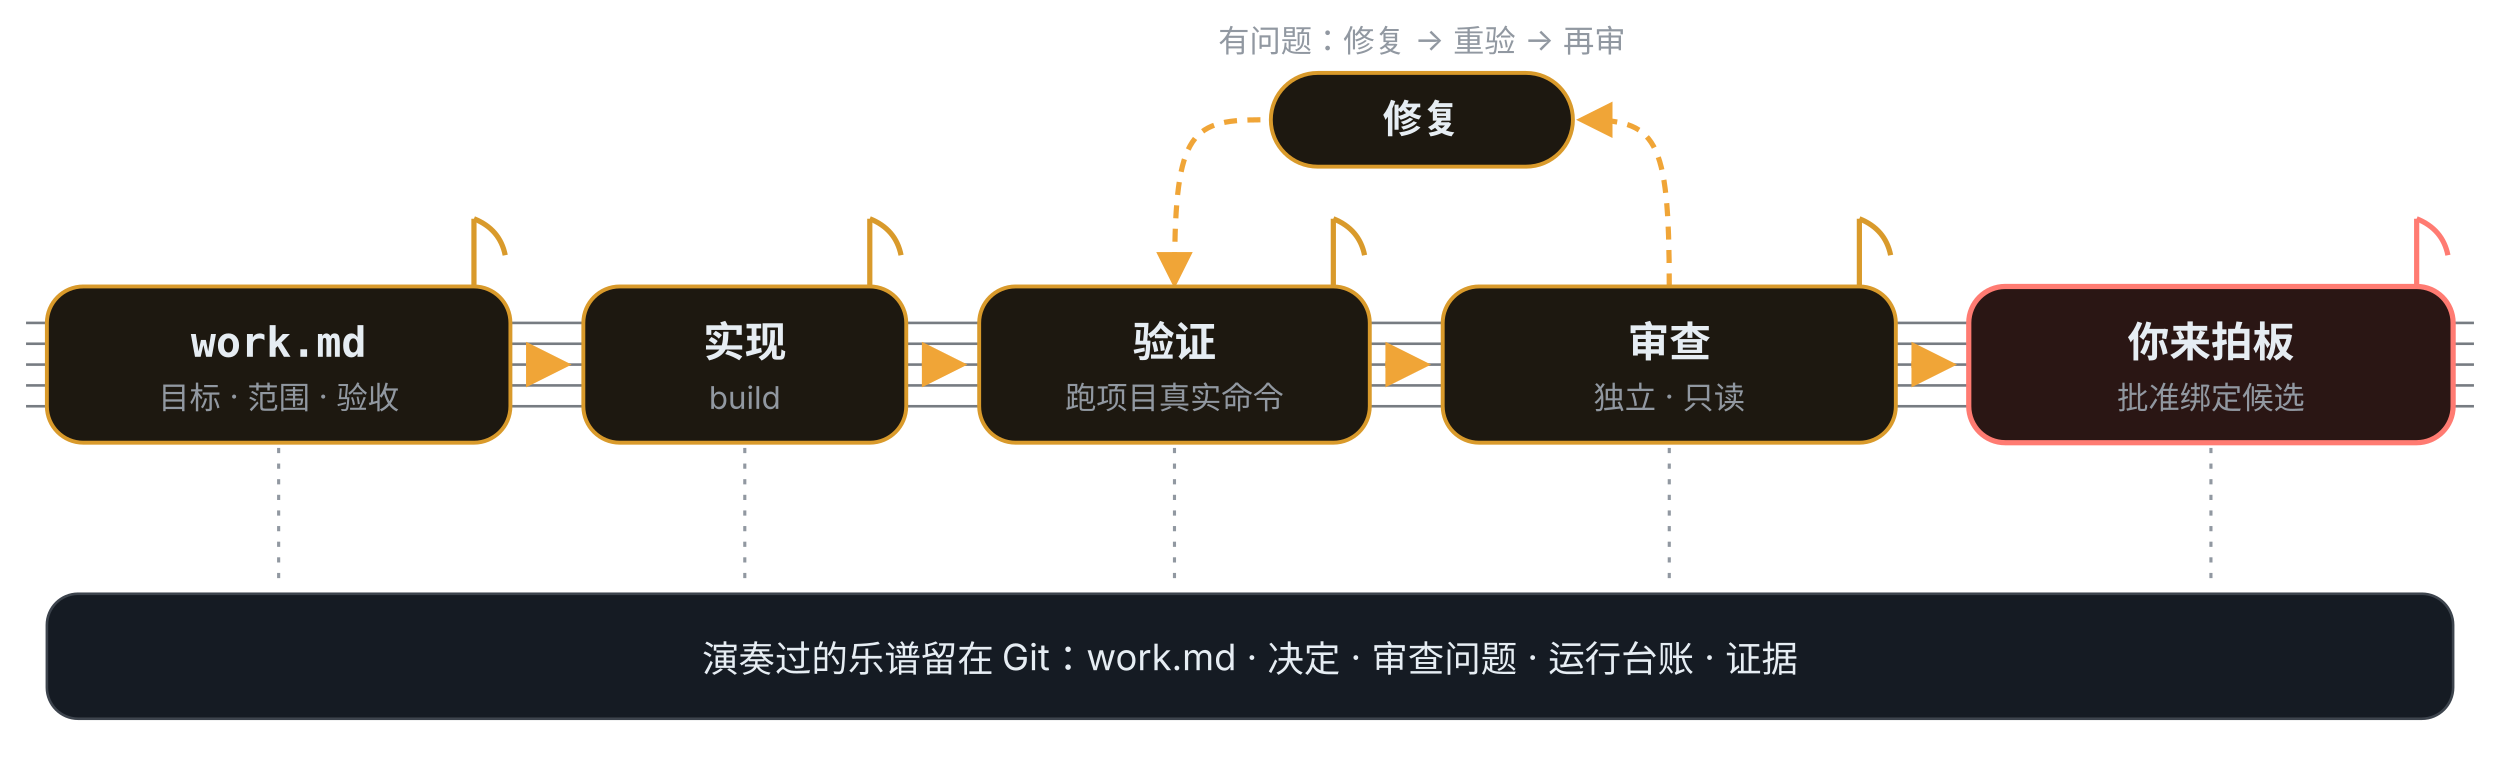
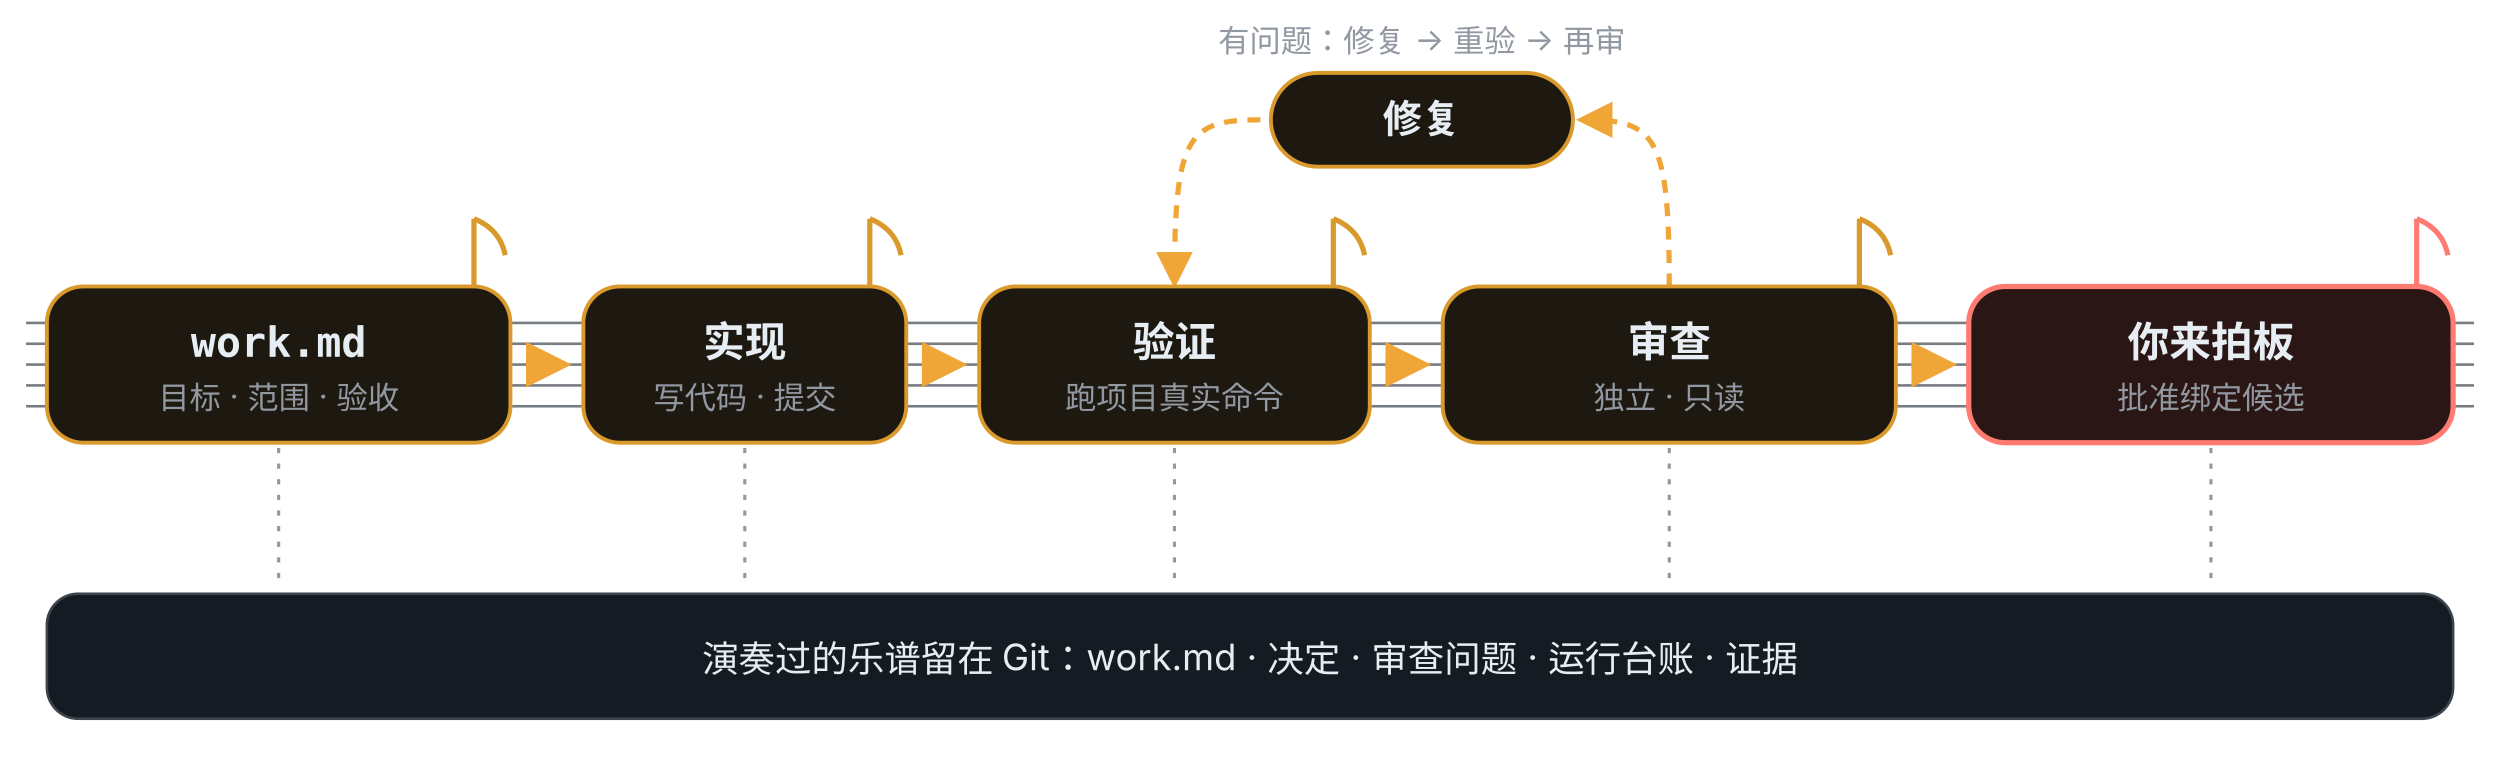
<svg xmlns="http://www.w3.org/2000/svg" width="960" height="300" viewBox="0 0 960 300" role="img">
  <defs>
    <marker id="arrow-dark" viewBox="0 0 10 10" refX="8" refY="5" markerWidth="7" markerHeight="7" orient="auto-start-reverse">
      <path d="M 0 0 L 10 5 L 0 10 z" fill="#f0a537" />
    </marker>
  </defs>
  <line x1="10" y1="124" x2="950" y2="124" stroke="#3d444d" stroke-width="1" opacity="0.7" />
  <line x1="10" y1="132" x2="950" y2="132" stroke="#3d444d" stroke-width="1" opacity="0.7" />
  <line x1="10" y1="140" x2="950" y2="140" stroke="#3d444d" stroke-width="1" opacity="0.7" />
  <line x1="10" y1="148" x2="950" y2="148" stroke="#3d444d" stroke-width="1" opacity="0.7" />
  <line x1="10" y1="156" x2="950" y2="156" stroke="#3d444d" stroke-width="1" opacity="0.7" />
  <line x1="202" y1="140" x2="216" y2="140" stroke="#f0a537" stroke-width="2.5" marker-end="url(#arrow-dark)" />
  <line x1="354" y1="140" x2="368" y2="140" stroke="#f0a537" stroke-width="2.5" marker-end="url(#arrow-dark)" />
  <line x1="532" y1="140" x2="546" y2="140" stroke="#f0a537" stroke-width="2.5" marker-end="url(#arrow-dark)" />
  <line x1="734" y1="140" x2="748" y2="140" stroke="#f0a537" stroke-width="2.5" marker-end="url(#arrow-dark)" />
  <path d="M 641 110 C 641 52, 636 46, 608 46" fill="none" stroke="#f0a537" stroke-width="2" stroke-dasharray="5 4" marker-end="url(#arrow-dark)" />
  <path d="M 484 46 C 456 46, 451 52, 451 108" fill="none" stroke="#f0a537" stroke-width="2" stroke-dasharray="5 4" marker-end="url(#arrow-dark)" />
  <rect x="488" y="28" width="116" height="36" rx="18" fill="#1d1810" stroke="#d99a2b" stroke-width="1.5" />
  <text x="546" y="51" text-anchor="middle" font-family="-apple-system, 'Segoe UI', 'PingFang SC', 'Hiragino Sans GB', 'Noto Sans SC', sans-serif" font-size="15" font-weight="600" fill="#e6edf3">修复</text>
  <text x="546" y="20" text-anchor="middle" font-family="-apple-system, 'Segoe UI', 'PingFang SC', 'Hiragino Sans GB', 'Noto Sans SC', sans-serif" font-size="12" fill="#9198a1">有问题：修复 → 重验 → 再审</text>
  <rect x="18" y="110" width="178" height="60" rx="14" fill="#1d1810" stroke="#d99a2b" stroke-width="1.5" />
  <line x1="182" y1="110" x2="182" y2="84" stroke="#d99a2b" stroke-width="2" />
  <path d="M 182 84 q 10 4 12 14" fill="none" stroke="#d99a2b" stroke-width="2" />
  <text x="107" y="137" text-anchor="middle" font-family="ui-monospace, SFMono-Regular, Menlo, Consolas, monospace" font-size="16" font-weight="600" fill="#e6edf3">work.md</text>
  <text x="107" y="157" text-anchor="middle" font-family="-apple-system, 'Segoe UI', 'PingFang SC', 'Hiragino Sans GB', 'Noto Sans SC', sans-serif" font-size="12" fill="#9198a1">目标 · 范围 · 验收</text>
  <line x1="107" y1="172" x2="107" y2="226" stroke="#9198a1" stroke-width="1.2" stroke-dasharray="2 4" />
  <rect x="224" y="110" width="124" height="60" rx="14" fill="#1d1810" stroke="#d99a2b" stroke-width="1.5" />
  <line x1="334" y1="110" x2="334" y2="84" stroke="#d99a2b" stroke-width="2" />
  <path d="M 334 84 q 10 4 12 14" fill="none" stroke="#d99a2b" stroke-width="2" />
  <text x="286" y="137" text-anchor="middle" font-family="-apple-system, 'Segoe UI', 'PingFang SC', 'Hiragino Sans GB', 'Noto Sans SC', sans-serif" font-size="16" font-weight="600" fill="#e6edf3">实现</text>
-   <text x="286" y="157" text-anchor="middle" font-family="-apple-system, 'Segoe UI', 'PingFang SC', 'Hiragino Sans GB', 'Noto Sans SC', sans-serif" font-size="12" fill="#9198a1">build</text>
+   <text x="286" y="157" text-anchor="middle" font-family="-apple-system, 'Segoe UI', 'PingFang SC', 'Hiragino Sans GB', 'Noto Sans SC', sans-serif" font-size="12" fill="#9198a1">写代码 · 提交</text>
  <line x1="286" y1="172" x2="286" y2="226" stroke="#9198a1" stroke-width="1.2" stroke-dasharray="2 4" />
  <rect x="376" y="110" width="150" height="60" rx="14" fill="#1d1810" stroke="#d99a2b" stroke-width="1.5" />
  <line x1="512" y1="110" x2="512" y2="84" stroke="#d99a2b" stroke-width="2" />
  <path d="M 512 84 q 10 4 12 14" fill="none" stroke="#d99a2b" stroke-width="2" />
  <text x="451" y="137" text-anchor="middle" font-family="-apple-system, 'Segoe UI', 'PingFang SC', 'Hiragino Sans GB', 'Noto Sans SC', sans-serif" font-size="16" font-weight="600" fill="#e6edf3">验证</text>
  <text x="451" y="157" text-anchor="middle" font-family="-apple-system, 'Segoe UI', 'PingFang SC', 'Hiragino Sans GB', 'Noto Sans SC', sans-serif" font-size="12" fill="#9198a1">跑项目真实命令</text>
  <line x1="451" y1="172" x2="451" y2="226" stroke="#9198a1" stroke-width="1.2" stroke-dasharray="2 4" />
  <rect x="554" y="110" width="174" height="60" rx="14" fill="#1d1810" stroke="#d99a2b" stroke-width="1.5" />
  <line x1="714" y1="110" x2="714" y2="84" stroke="#d99a2b" stroke-width="2" />
  <path d="M 714 84 q 10 4 12 14" fill="none" stroke="#d99a2b" stroke-width="2" />
  <text x="641" y="137" text-anchor="middle" font-family="-apple-system, 'Segoe UI', 'PingFang SC', 'Hiragino Sans GB', 'Noto Sans SC', sans-serif" font-size="16" font-weight="600" fill="#e6edf3">审查</text>
  <text x="641" y="157" text-anchor="middle" font-family="-apple-system, 'Segoe UI', 'PingFang SC', 'Hiragino Sans GB', 'Noto Sans SC', sans-serif" font-size="12" fill="#9198a1">独立 · 只读</text>
  <line x1="641" y1="172" x2="641" y2="226" stroke="#9198a1" stroke-width="1.2" stroke-dasharray="2 4" />
  <rect x="756" y="110" width="186" height="60" rx="14" fill="#2a1614" stroke="#ff7b72" stroke-width="2" />
  <line x1="928" y1="110" x2="928" y2="84" stroke="#ff7b72" stroke-width="2" />
  <path d="M 928 84 q 10 4 12 14" fill="none" stroke="#ff7b72" stroke-width="2" />
  <text x="849" y="137" text-anchor="middle" font-family="-apple-system, 'Segoe UI', 'PingFang SC', 'Hiragino Sans GB', 'Noto Sans SC', sans-serif" font-size="16" font-weight="600" fill="#e6edf3">你来拍板</text>
  <text x="849" y="157" text-anchor="middle" font-family="-apple-system, 'Segoe UI', 'PingFang SC', 'Hiragino Sans GB', 'Noto Sans SC', sans-serif" font-size="12" fill="#9198a1">批准绑定候选</text>
  <line x1="849" y1="172" x2="849" y2="226" stroke="#9198a1" stroke-width="1.2" stroke-dasharray="2 4" />
  <rect x="18" y="228" width="924" height="48" rx="12" fill="#151b23" stroke="#3d444d" stroke-width="1" />
  <text x="480" y="258" text-anchor="middle" font-family="-apple-system, 'Segoe UI', 'PingFang SC', 'Hiragino Sans GB', 'Noto Sans SC', sans-serif" font-size="14" fill="#e6edf3">演奏过的乐谱留在 Git：work.md · 决定 · 审查问题 · 运行台账 · 证据</text>
</svg>
